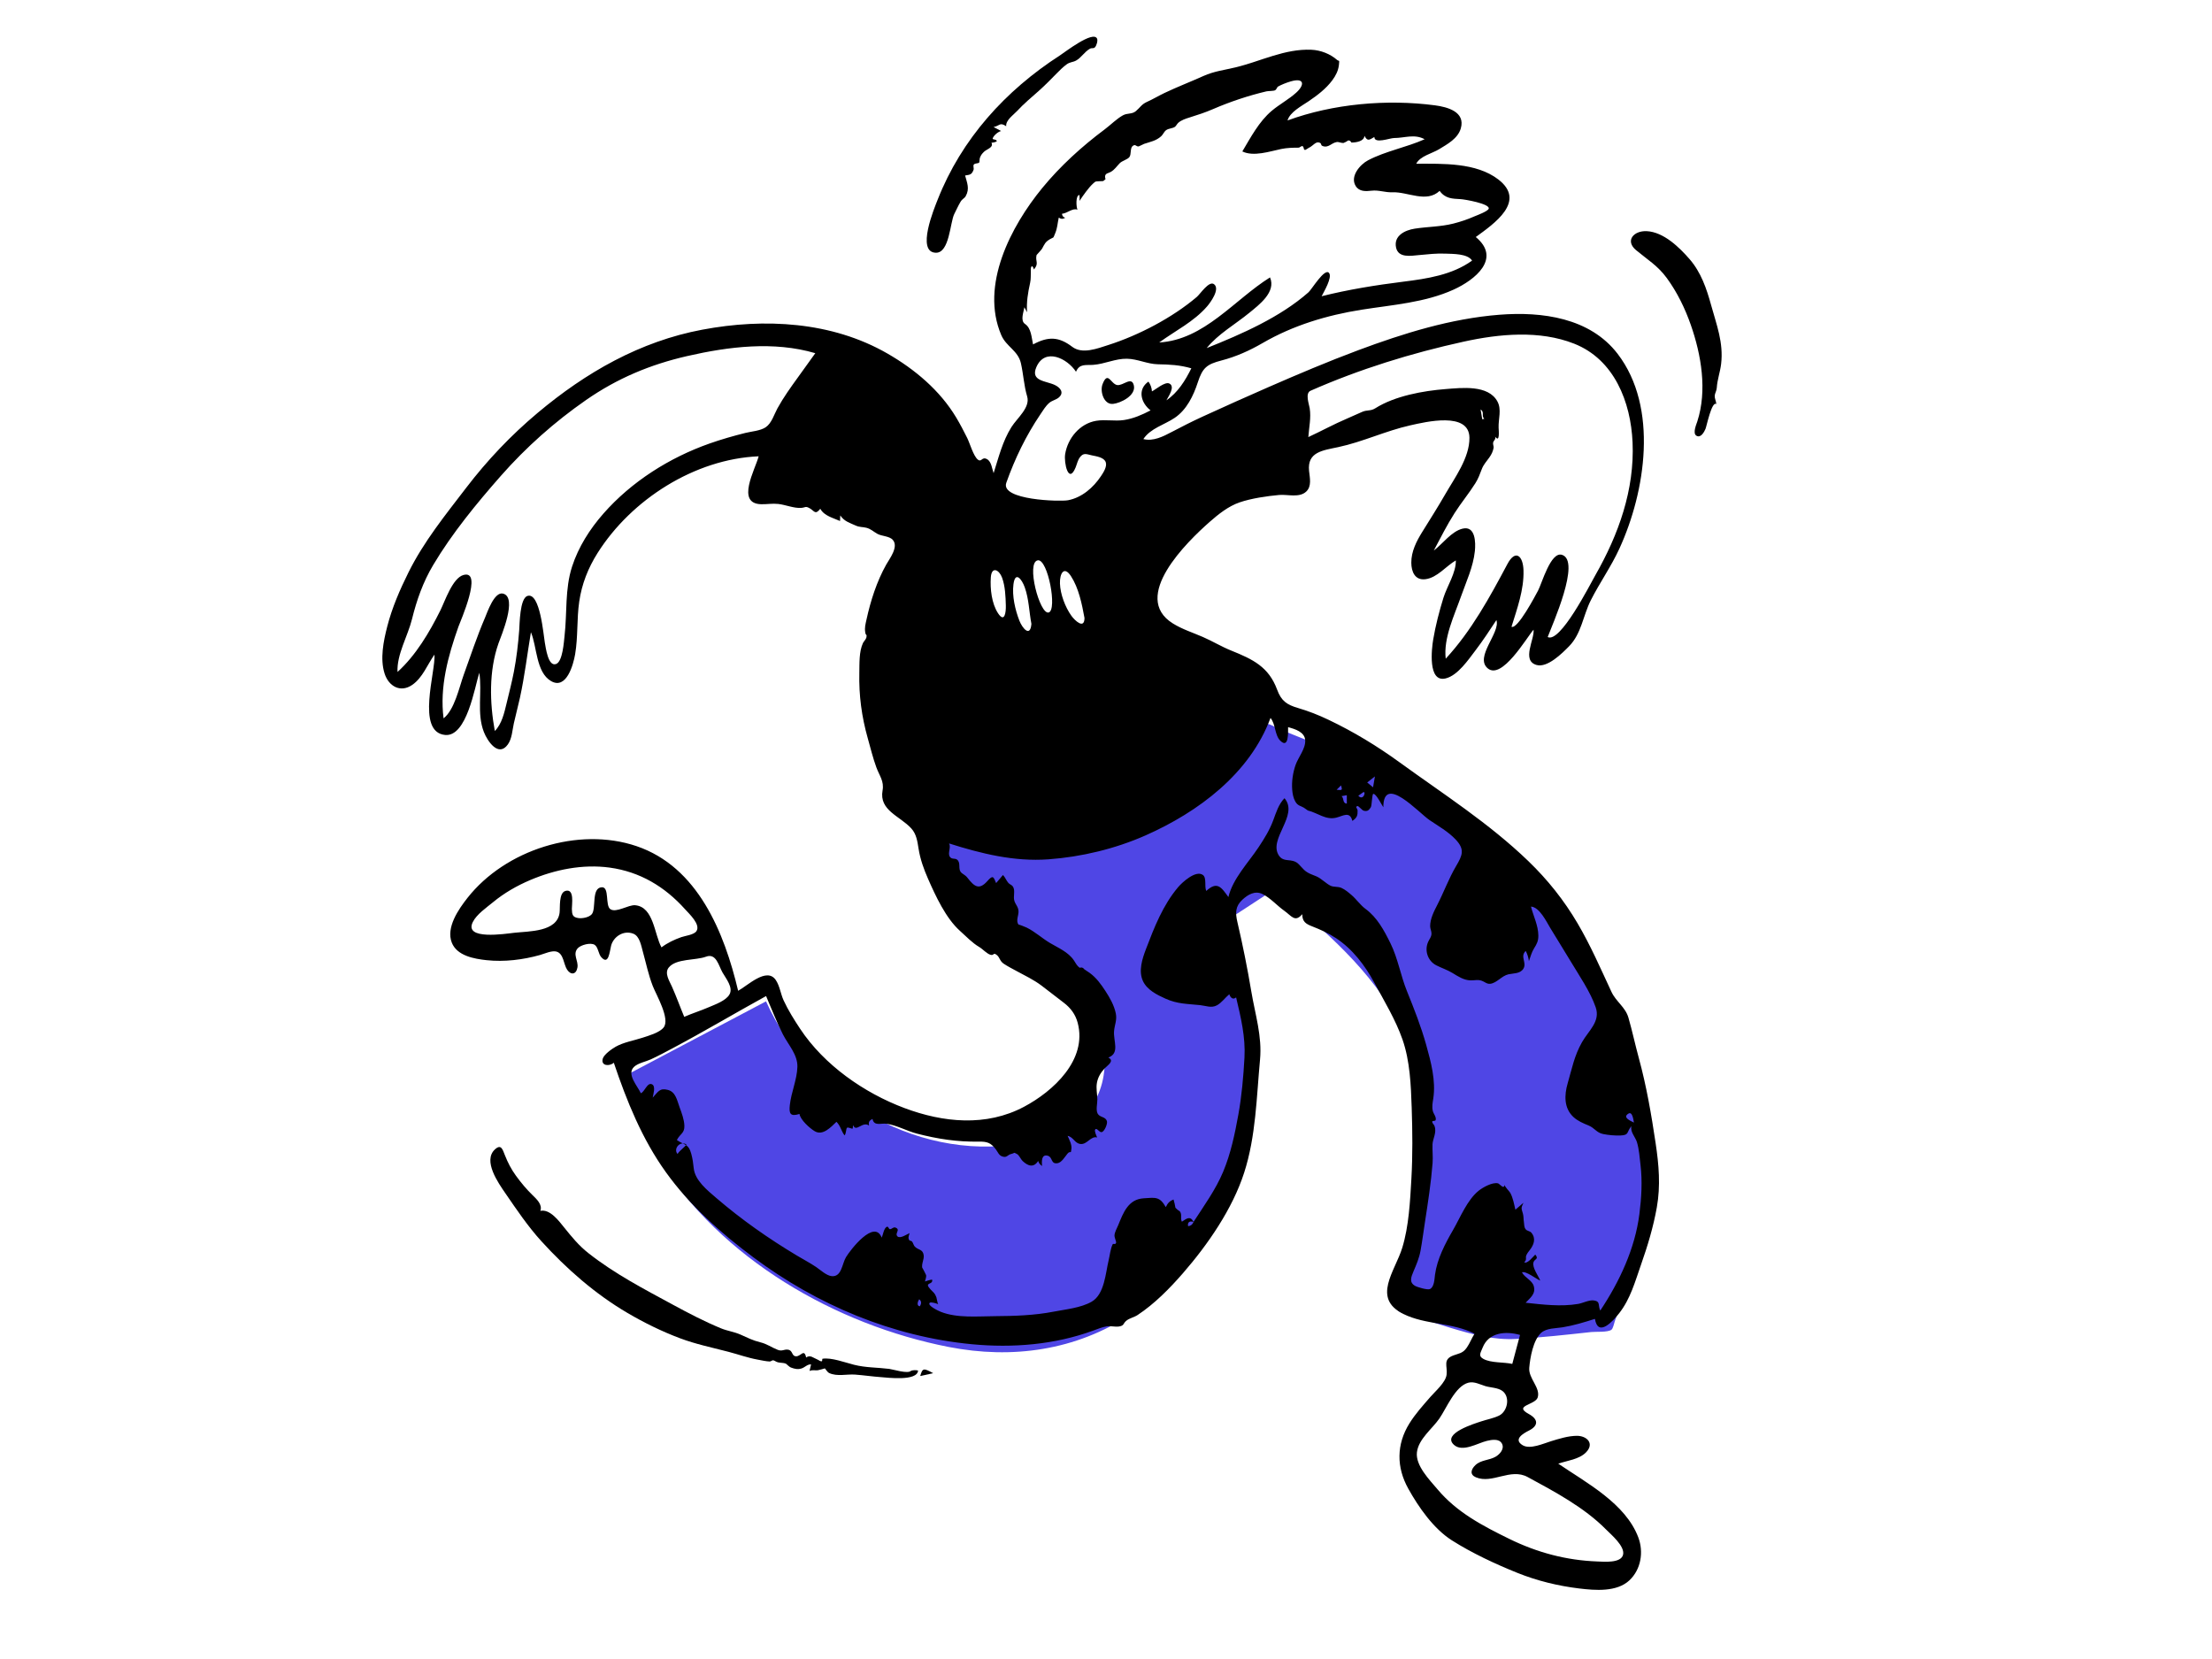
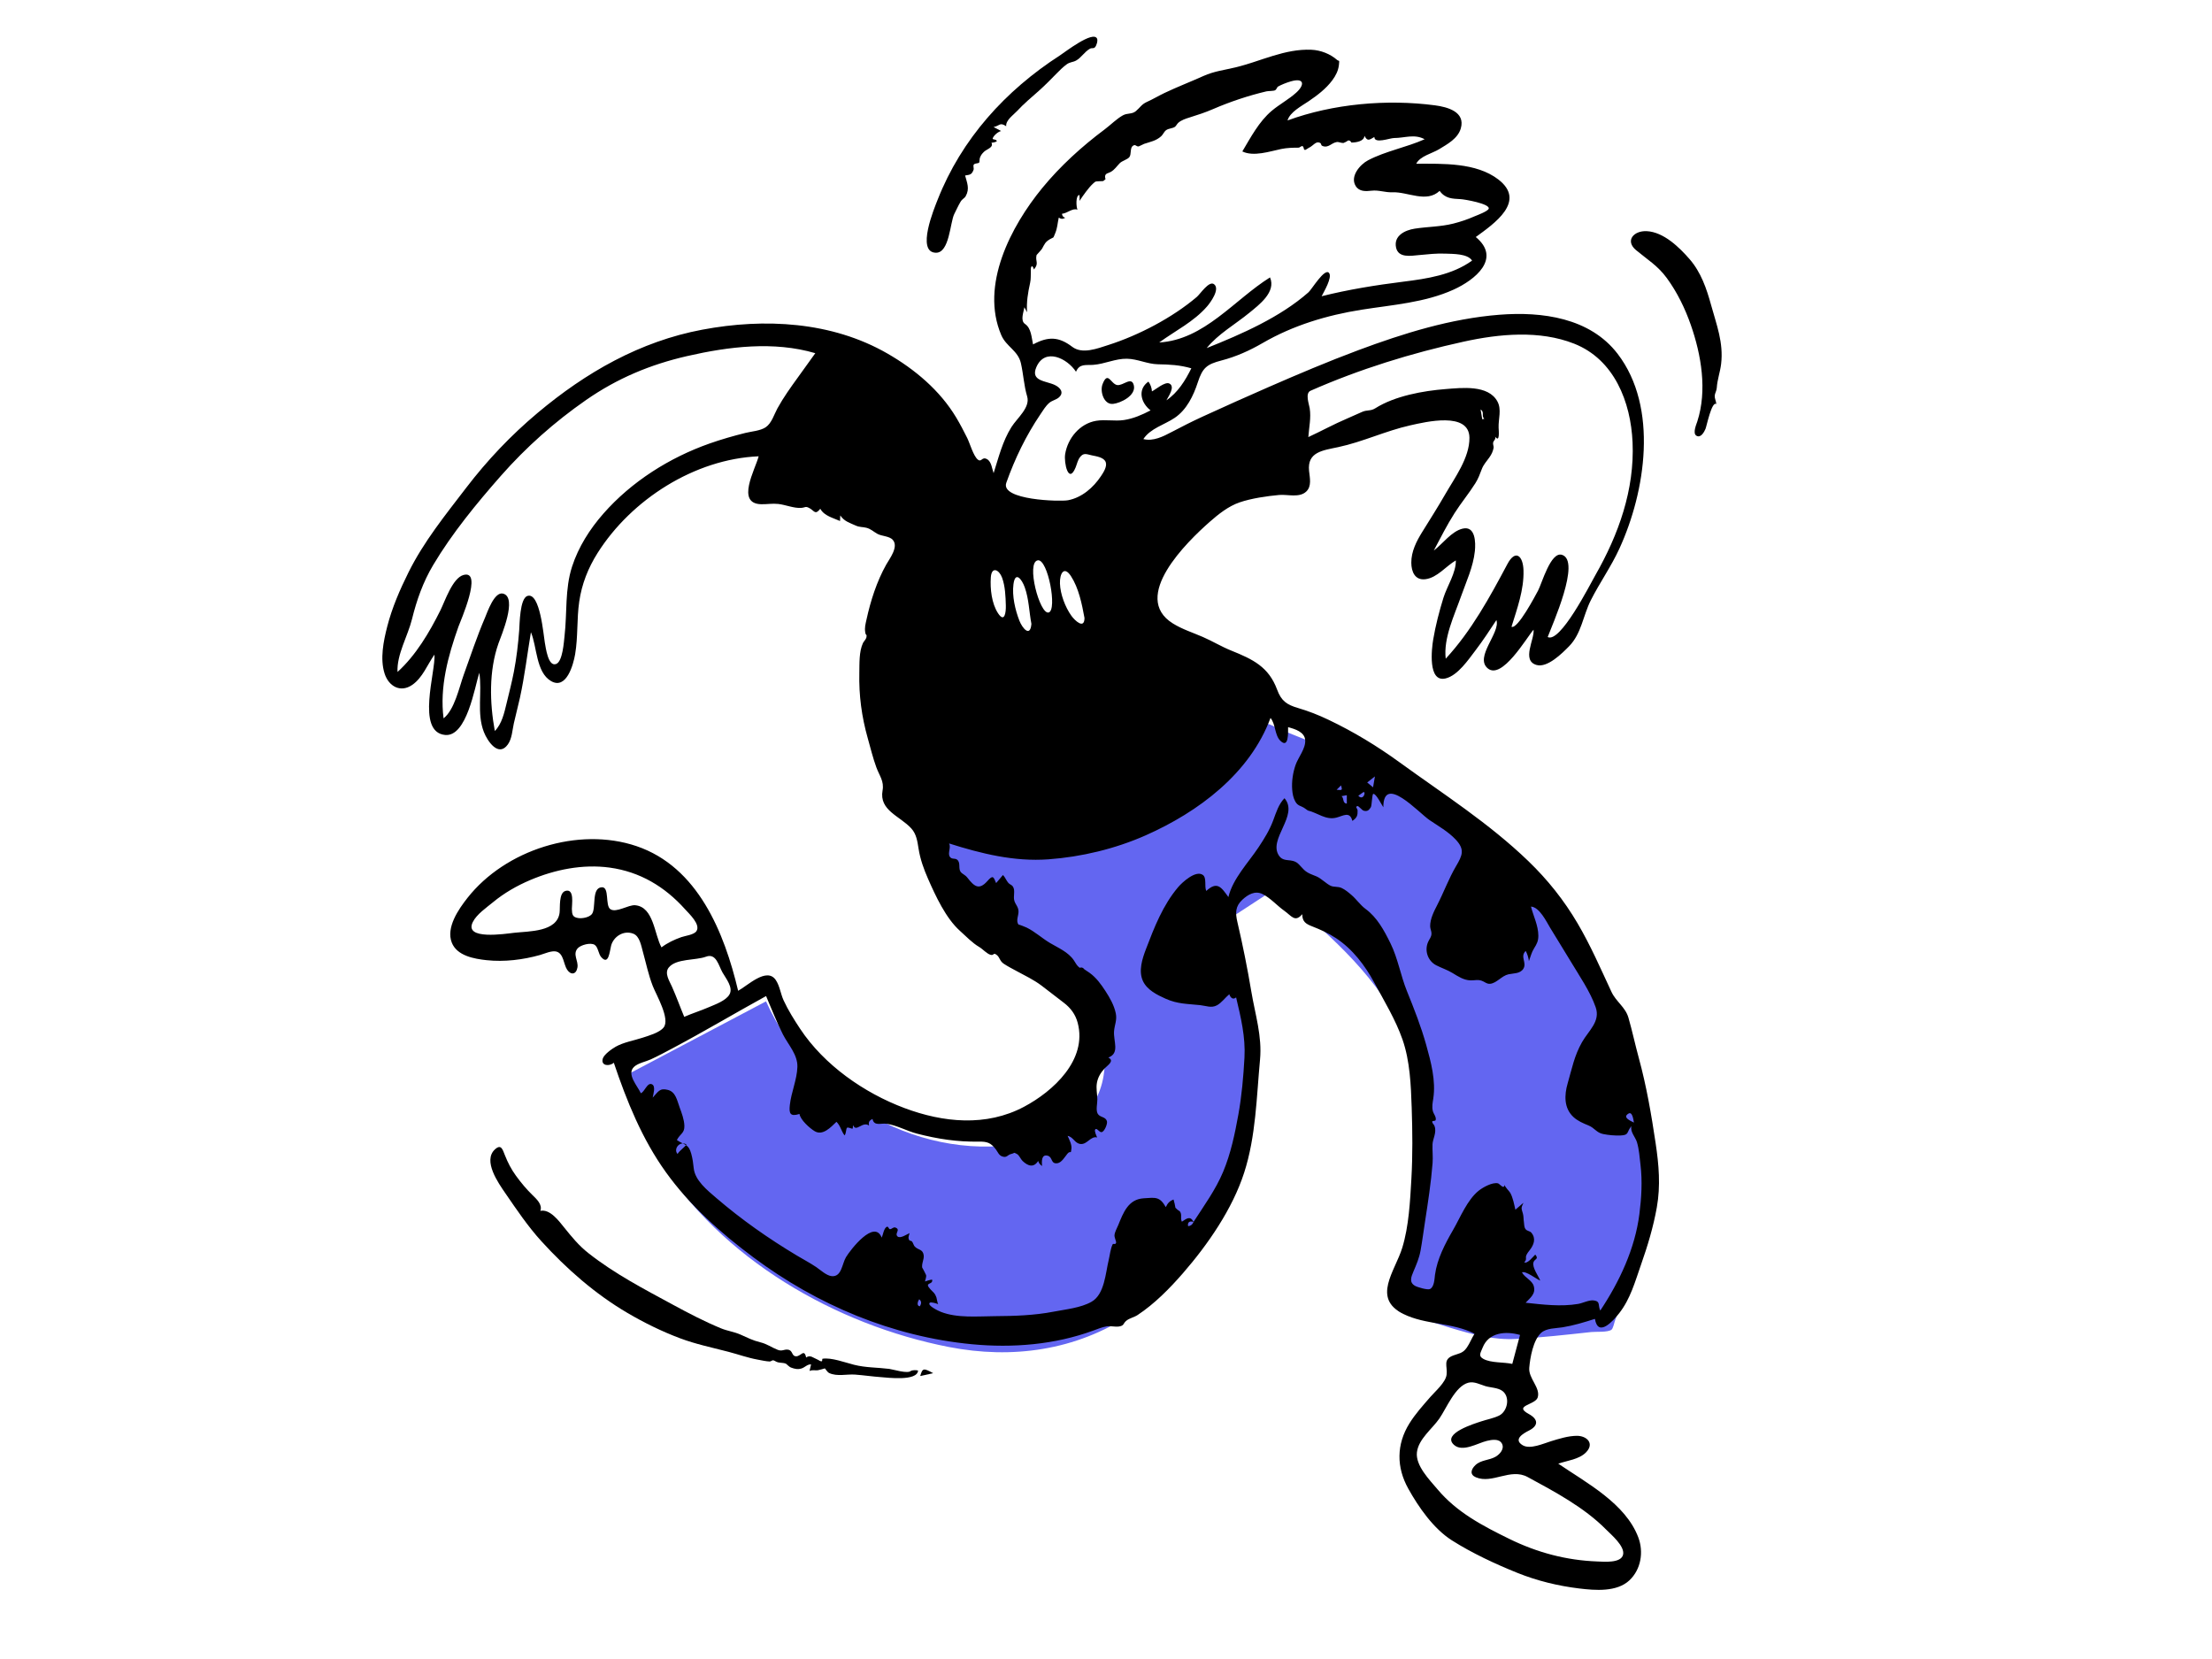
<svg xmlns="http://www.w3.org/2000/svg" viewBox="0 0 1024 768" version="1.1">
-   <g id="react-group-295" stroke="none" stroke-width="1" fill="#FFFFFF00" fill-rule="evenodd">
+   <g id="react-group-295" stroke="none" stroke-width="1" fill="transparent" fill-rule="evenodd">
    <g id="react-group-296">
      <rect id="react-rect-298" x="0" y="0" width="1024" height="768" />
-       <path d="M289,498.202 C310.874,486.652 332.747,475.102 354.62,463.552 C375.361,509.793 427.433,539.463 477.483,528.522 C489.682,525.855 501.775,519.827 507.632,508.191 C512.038,499.44 512.203,489.164 510.209,479.734 C508.528,471.789 505.4,463.404 500.281,457.009 C493.849,448.974 483.962,442.803 475.96,436.499 C463.562,426.728 451.052,417.1 438.508,407.519 C436.863,406.264 432.284,404.007 431.363,402.076 C430.591,400.459 431.363,396.533 431.363,394.762 L431.363,386.428 C449.563,393.068 469.861,396.722 489.205,395.726 C521.407,394.067 547.263,370.751 570.229,350.044 C574.324,346.352 578.35,342.581 582.28,338.712 C583.032,337.971 584.938,335.23 585.988,335.023 C587.394,334.745 591.087,337.073 592.379,337.593 C596.85,339.389 601.32,341.186 605.791,342.984 C616.675,347.359 627.615,350.933 637.443,357.359 C679.146,384.632 723.511,417.978 742.468,465.755 C753.243,492.911 759.669,521.909 763.592,550.827 C764.126,554.77 765.497,559.681 764.813,563.621 C763.561,570.843 759.46,578.496 756.985,585.371 C753.841,594.107 750.697,602.842 747.553,611.578 C747.206,612.542 746.777,614.977 745.971,615.583 C744.292,616.844 738.687,616.414 736.67,616.635 C725.093,617.908 713.485,619.198 701.852,619.837 C691.395,620.412 681.643,617.736 671.671,614.757 C666.121,613.099 660.612,611.305 655.13,609.432 C653.898,609.01 647.87,607.876 647.166,606.636 C646.858,606.092 647.895,603.538 648.038,602.94 C648.947,599.135 649.785,595.313 650.578,591.482 C656.172,564.434 660.292,536.087 657.93,508.43 C655.47,479.617 639.476,456.854 619.326,437.145 C611.913,429.894 604.026,423.114 595.771,416.848 C594.324,415.749 591.683,412.887 589.853,412.52 C588.384,412.225 587.28,413.452 585.815,414.41 C581.57,417.183 577.326,419.956 573.082,422.728 C571.941,423.472 567.492,425.437 567.08,426.749 C566.733,427.855 568.546,431.511 568.849,432.575 C570.137,437.077 571.286,441.62 572.324,446.186 C579.13,476.1 582.309,508.844 573.947,538.762 C566.053,567.016 547.815,592.442 523.35,608.53 C498.041,625.173 468.607,629.292 439.229,623.562 C386.983,613.367 333.418,582.713 304.963,536.516 C297.678,524.688 292.174,511.755 289,498.202" id="react-path-299" fill="#4F46E5" />
+       <path d="M289,498.202 C310.874,486.652 332.747,475.102 354.62,463.552 C375.361,509.793 427.433,539.463 477.483,528.522 C489.682,525.855 501.775,519.827 507.632,508.191 C512.038,499.44 512.203,489.164 510.209,479.734 C508.528,471.789 505.4,463.404 500.281,457.009 C493.849,448.974 483.962,442.803 475.96,436.499 C463.562,426.728 451.052,417.1 438.508,407.519 C436.863,406.264 432.284,404.007 431.363,402.076 C430.591,400.459 431.363,396.533 431.363,394.762 L431.363,386.428 C449.563,393.068 469.861,396.722 489.205,395.726 C521.407,394.067 547.263,370.751 570.229,350.044 C574.324,346.352 578.35,342.581 582.28,338.712 C583.032,337.971 584.938,335.23 585.988,335.023 C587.394,334.745 591.087,337.073 592.379,337.593 C596.85,339.389 601.32,341.186 605.791,342.984 C616.675,347.359 627.615,350.933 637.443,357.359 C679.146,384.632 723.511,417.978 742.468,465.755 C753.243,492.911 759.669,521.909 763.592,550.827 C764.126,554.77 765.497,559.681 764.813,563.621 C763.561,570.843 759.46,578.496 756.985,585.371 C753.841,594.107 750.697,602.842 747.553,611.578 C747.206,612.542 746.777,614.977 745.971,615.583 C744.292,616.844 738.687,616.414 736.67,616.635 C725.093,617.908 713.485,619.198 701.852,619.837 C691.395,620.412 681.643,617.736 671.671,614.757 C666.121,613.099 660.612,611.305 655.13,609.432 C653.898,609.01 647.87,607.876 647.166,606.636 C646.858,606.092 647.895,603.538 648.038,602.94 C648.947,599.135 649.785,595.313 650.578,591.482 C656.172,564.434 660.292,536.087 657.93,508.43 C655.47,479.617 639.476,456.854 619.326,437.145 C611.913,429.894 604.026,423.114 595.771,416.848 C594.324,415.749 591.683,412.887 589.853,412.52 C588.384,412.225 587.28,413.452 585.815,414.41 C581.57,417.183 577.326,419.956 573.082,422.728 C571.941,423.472 567.492,425.437 567.08,426.749 C566.733,427.855 568.546,431.511 568.849,432.575 C570.137,437.077 571.286,441.62 572.324,446.186 C579.13,476.1 582.309,508.844 573.947,538.762 C566.053,567.016 547.815,592.442 523.35,608.53 C498.041,625.173 468.607,629.292 439.229,623.562 C386.983,613.367 333.418,582.713 304.963,536.516 C297.678,524.688 292.174,511.755 289,498.202" id="react-path-299" fill="#6366F1" />
      <g id="react-group-297" transform="translate(177, 17)" fill="#000000">
        <path d="M581.934,544.95 C579.905,561.035 572.715,576.32 563.814,589.698 C562.642,587.372 564.061,585.45 560.811,585.009 C558.63,584.711 555.745,586.253 553.593,586.619 C545.613,587.977 537.233,586.933 529.26,586.078 C531.326,583.837 534.057,582.022 533.028,578.376 C532.25,575.622 528.875,574.552 527.557,572.006 C529.355,571.227 534.293,575.16 536.024,575.824 C535.166,573.664 532.248,569.797 532.875,567.425 C533.334,565.681 535.596,566.016 533.713,563.78 C532.854,564.548 530.102,568.255 528.603,567.334 C530.054,566.024 528.993,565.31 529.632,563.993 C530.126,562.975 530.564,562.482 531.249,561.594 C533.019,559.298 534.179,556.364 531.927,553.67 C531.175,552.768 529.885,552.959 529.18,551.941 C528.499,550.959 528.642,549.807 528.456,548.704 C528.249,547.466 528.35,546.073 528.008,544.86 C527.3,542.356 527.029,542.394 528.237,539.813 C526.996,540.878 525.755,541.942 524.514,543.007 C523.899,540.394 523.441,537.624 522.167,535.233 C521.737,534.424 519.433,532.289 519.535,531.446 C519.237,533.902 517.269,531.008 516.467,530.805 C513.937,530.167 509.47,532.663 507.542,534.204 C502.216,538.459 499.038,546.569 495.675,552.374 C491.981,558.753 488.27,565.833 487.298,573.165 C487.055,574.99 486.997,578.828 484.934,579.748 C483.824,580.244 479.197,578.914 478.052,578.251 C475.254,576.63 476.233,574.201 477.318,571.631 C478.723,568.306 479.988,565.453 480.636,561.845 C481.41,557.53 481.967,553.165 482.638,548.83 C484.045,539.742 485.459,530.611 486.182,521.437 C486.414,518.503 486.045,515.582 486.156,512.714 C486.253,510.213 488.172,507.322 487.108,504.339 C486.743,503.317 485.984,503.077 486.035,502.211 C486.067,501.674 487.437,502.178 487.62,501.471 C487.976,500.094 486.662,498.685 486.326,497.408 C485.793,495.392 486.202,493.529 486.509,491.509 C487.756,483.297 485.446,474.655 483.242,466.756 C480.862,458.222 477.628,450.011 474.309,441.81 C471.388,434.591 470.158,426.755 466.719,419.745 C463.747,413.69 460.5,407.679 455.143,403.759 C452.689,401.963 450.916,399.247 448.58,397.264 C447.188,396.081 445.695,394.812 444.021,394.052 C442.404,393.319 440.469,393.746 438.995,393.053 C436.947,392.091 434.673,389.673 432.484,388.728 C430.594,387.912 428.425,387.355 426.656,385.645 C424.257,383.325 423.811,381.781 420.443,381.335 C418.494,381.079 416.562,381.192 415.18,379.255 C409.711,371.587 424.463,360.515 417.633,352.516 C414.914,355.259 413.753,359.159 412.44,362.687 C410.721,367.307 408.3,371.2 405.578,375.294 C400.814,382.461 393.708,389.728 391.661,398.278 C388.325,393.611 386.446,390.83 381.411,395.445 C380.464,393.355 381.712,389.374 379.829,388.031 C376.518,385.669 370.202,391.55 368.396,393.684 C361.326,402.04 357.376,412.213 353.495,422.377 C351.781,426.867 349.939,432.551 352.123,437.196 C354.056,441.305 358.654,443.559 362.572,445.322 C368.118,447.817 372.709,447.687 378.602,448.31 C381.307,448.595 383.745,449.777 386.323,448.401 C388.555,447.21 390.148,444.834 392.088,443.256 C392.544,444.739 393.726,446.043 395.232,444.73 C397.436,453.991 399.631,463.053 399.099,472.649 C398.61,481.455 397.843,490.297 396.272,498.979 C394.652,507.933 392.757,517.034 389.23,525.455 C385.741,533.788 380.39,541.127 375.517,548.671 C374.034,545.644 372.267,547.139 370.122,548.559 C369.27,546.748 370.364,545.366 369.181,543.76 C368.418,543.312 367.737,542.758 367.137,542.098 C366.93,540.809 366.638,539.539 366.265,538.289 C364.362,539.066 363.554,539.985 362.685,541.809 C359.819,536.761 357.79,537.402 352.454,537.727 C345.308,538.161 343.024,544.346 340.659,550.155 C340.097,551.539 339.055,553.282 338.933,554.815 C338.845,555.897 339.805,557.711 339.675,558.27 C339.406,559.42 338.366,558.461 338.085,559.029 C337.053,561.113 336.79,564.068 336.241,566.327 C334.776,572.372 334.33,582.144 328.378,585.583 C323.395,588.462 316.245,589.143 310.658,590.227 C301.868,591.932 292.562,592.241 283.63,592.288 C275.647,592.332 266.103,593.293 258.525,590.284 C257.415,589.844 252.161,587.372 253.385,586.113 C253.917,585.567 256.795,586.47 257.384,586.785 C256.985,586.573 256.687,584.122 256.486,583.567 C255.736,581.502 255.16,581.431 253.735,579.867 C250.576,576.399 254.842,577.999 254.554,575.513 C254.498,575.034 251.119,576.273 251.212,576.241 C251.322,575.485 252.018,573.917 251.66,573.159 C251.922,573.715 249.71,569.051 249.973,570.113 C249.461,568.052 250.898,566.021 250.601,564.028 C250.18,561.204 248.115,561.768 246.498,560.097 C245.943,559.523 245.723,558.359 245.178,557.702 C244.941,557.416 244.075,557.366 243.987,557.212 C243.396,556.185 243.433,556.014 244.054,553.853 C242.856,554.378 239.7,556.551 238.48,555.366 C237.01,553.939 240.094,552.267 237.543,551.285 C236.515,550.889 235.926,551.996 235.009,552.031 C234.393,552.055 234.273,550.536 233.504,550.936 C232.132,551.65 231.776,554.644 231.171,555.942 C227.744,547.197 216.696,561.572 214.656,564.946 C212.767,568.069 212.659,574.242 207.995,573.763 C205.546,573.511 202.733,570.832 200.78,569.521 C197.915,567.597 194.853,565.997 191.892,564.223 C178.749,556.348 166.357,547.666 154.719,537.686 C150.438,534.015 144.707,529.459 144.137,523.77 C143.909,521.492 143.633,519.412 143.001,517.106 C141.73,512.467 140.05,513.284 136.341,510.757 C137.827,507.823 139.948,507.671 139.819,504.12 C139.713,501.236 138.609,498.357 137.64,495.696 C136.403,492.302 135.805,488.486 132.18,487.544 C128.318,486.54 127.702,488.418 125.146,491.13 C125.41,489.669 126.59,485.965 124.952,485.022 C122.671,483.711 121.441,488.553 119.65,489.076 C118.109,485.634 112.892,480.275 116.543,476.855 C118.385,475.129 121.964,474.467 124.247,473.422 C127.642,471.869 130.937,470.091 134.233,468.342 C148.884,460.571 163.112,452.088 177.644,444.104 C180.207,450.039 182.494,456.112 185.447,461.872 C187.909,466.677 192.313,471.225 192.135,476.913 C191.952,482.832 189.273,488.656 188.632,494.578 C188.208,498.498 188.795,500.044 193.109,498.681 C193.482,501.383 197.835,505.298 200.157,506.672 C203.894,508.883 207.615,504.832 210.221,502.321 C212.063,504.072 212.452,506.659 213.973,508.612 C214.738,507.791 214.623,505.461 215.109,505.081 C215.575,504.716 217.205,505.517 217.541,505.508 C218.05,505.493 217.619,504.047 218.03,504.029 C219.346,507.272 222.384,501.848 225.305,504.071 C224.954,502.369 225.434,501.783 226.894,500.971 C227.65,504.495 230.746,502.836 233.419,503.226 C238.168,503.916 242.805,506.578 247.473,507.785 C257.09,510.273 266.17,511.65 276.074,511.489 C280.036,511.425 281.703,512.028 284.039,515.123 C284.928,516.3 285.359,517.776 286.901,518.332 C289.161,519.147 289.289,517.628 291.122,517.198 C292.987,516.76 292.007,516.291 293.763,517.214 C294.842,517.782 295.48,519.584 296.363,520.427 C298.86,522.813 301.513,523.717 303.6,520.447 C303.996,521.643 304.446,522.01 305.384,522.8 C305.25,520.915 304.969,517.139 308.082,518.032 C310.408,518.697 309.326,522.044 312.628,521.463 C314.479,521.138 316.018,518.462 317.126,517.115 C318.644,515.268 318.709,517.803 319.008,514.648 C319.184,512.777 317.963,510.453 317.222,508.821 C319.995,509.392 320.49,512.328 323.247,512.587 C326.334,512.877 327.912,508.774 330.904,509.562 C330.615,508.872 329.497,506.571 329.988,505.89 C330.744,504.843 331.828,507.328 333.008,507.093 C334.293,506.836 335.719,503.342 335.449,502.165 C334.912,499.819 332.187,500.412 331.15,498.551 C330.203,496.851 331.04,493.736 330.995,491.894 C330.934,489.384 330.352,486.839 330.787,484.332 C331.245,481.696 332.573,479.516 334.387,477.57 C335.648,476.218 339.156,474.124 336.082,472.569 C341.531,470.556 338.313,464.927 338.738,460.247 C339.002,457.338 340.173,455.22 339.525,452.092 C338.752,448.35 336.756,444.867 334.691,441.704 C332.636,438.552 330.518,435.626 327.461,433.397 C326.632,432.837 325.801,432.277 324.971,431.718 C324.399,430.915 323.68,430.682 322.811,431.019 C321.406,429.95 321.149,429.08 320.11,427.548 C317.499,423.698 312.87,421.797 309.03,419.51 C305.341,417.313 302.133,414.292 298.266,412.405 C298.286,412.414 294.206,410.654 294.549,411.112 C293.143,409.232 294.575,406.905 294.503,404.878 C294.428,402.797 293.18,401.88 292.598,400.085 C291.904,397.95 293.151,395.299 291.895,393.389 C291.404,392.645 290.445,392.437 289.849,391.781 C288.834,390.665 288.383,389.162 287.307,388.063 C286.251,389.309 285.196,390.555 284.141,391.801 C282.895,388.771 282.648,387.983 280.094,390.862 C276.196,395.256 273.986,393.36 270.809,389.277 C269.759,387.928 268.537,387.662 267.751,386.67 C266.5,385.093 267.845,382.331 266.059,380.955 C265.018,380.152 263.563,380.964 262.686,379.583 C261.608,377.886 263.367,375.364 262.375,373.462 C277.304,378.189 292.538,381.957 308.315,380.808 C323.641,379.693 339.292,375.934 353.357,369.708 C377.761,358.904 401.562,341.134 411.154,315.362 C413.557,318.183 413.056,323.329 415.708,325.918 C419.649,329.766 419.294,322.074 419.294,319.625 C422.453,320.471 426.961,321.811 427.217,325.661 C427.477,329.551 423.979,333.604 422.749,337.142 C421.513,340.698 420.897,344.812 421.198,348.568 C421.347,350.445 421.695,352.39 422.633,354.049 C423.78,356.077 425.054,355.976 426.592,356.902 C426.339,356.751 428.517,358.223 428.453,358.207 C433.037,359.308 436.717,362.753 441.643,361.506 C444.815,360.703 447.881,358.381 449.052,363.024 C451.257,361.541 451.53,360.394 451.469,358.207 C451.442,357.26 450.098,356.451 451.445,356.151 C451.893,356.052 453.564,358.082 454.218,358.27 C456.026,358.787 456.722,358.06 457.594,356.701 C458.096,355.916 458.13,350.619 458.732,350.508 C460.009,350.271 462.677,355.724 463.388,356.701 C463.388,341.064 479.695,359.187 484.77,362.641 C488.899,365.451 493.384,367.941 496.846,371.609 C501.256,376.281 499.98,378.996 497.003,384.046 C493.708,389.636 491.326,396.149 488.327,401.978 C486.822,404.903 485.019,408.414 485.061,411.814 C485.076,412.96 485.736,414.144 485.675,415.257 C485.585,416.867 484.805,417.55 484.158,418.96 C482.294,423.018 483.965,427.865 487.903,429.875 C490.427,431.163 493.022,431.977 495.461,433.466 C498.038,435.038 500.585,436.735 503.723,436.843 C505.751,436.912 506.871,436.369 508.829,436.977 C510.157,437.389 511.266,438.585 512.805,438.434 C515.881,438.131 518.138,434.735 521.298,434.036 C523.637,433.519 526.673,433.819 528.165,431.524 C530.014,428.676 526.493,425.839 529.302,423.217 C530.076,424.663 530.59,426.312 530.774,427.941 C531.605,425.753 531.938,423.995 533.162,422.034 C534.44,419.985 535.166,418.651 535.144,416.065 C535.104,411.426 532.86,407.101 531.737,402.687 C535.666,402.904 538.903,409.675 540.617,412.514 C543.777,417.753 547.047,422.923 550.191,428.172 C554.138,434.76 559.152,442.004 561.688,449.28 C563.977,455.846 558.437,460.069 555.386,465.407 C551.776,471.723 550.683,477.77 548.712,484.543 C547.135,489.961 546.956,495.979 551.379,500.089 C553.353,501.924 555.863,502.99 558.321,503.987 C561.253,505.178 562.026,507.357 565.173,507.984 C567.682,508.484 570.463,508.731 573.031,508.651 C577.428,508.514 575.83,507.063 578.267,504.288 C577.505,506.895 580.081,509.368 580.795,511.757 C581.797,515.103 582.027,518.797 582.438,522.255 C583.343,529.837 582.887,537.398 581.934,544.95 M523.082,614.391 C519.131,613.496 513.246,614.034 509.694,612.07 C507.232,610.708 508.348,609.395 509.368,606.823 C512.135,599.849 519.842,599.074 526.666,600.973 C525.471,605.446 524.277,609.919 523.082,614.391 M530.192,666.761 C542.719,673.548 556.385,680.823 566.464,691.019 C568.832,693.415 575.235,698.739 574.381,702.659 C573.49,706.753 565.442,705.959 562.467,705.851 C548.068,705.324 534.582,701.713 521.681,695.385 C509.346,689.333 497.455,683.141 488.48,672.458 C484.843,668.131 478.185,661.454 478.939,655.277 C479.69,649.144 485.986,644.497 489.325,639.686 C492.598,634.968 496.66,624.649 502.772,623.087 C505.437,622.406 508.114,623.909 510.599,624.665 C512.971,625.386 516.562,625.381 518.591,626.97 C522.266,629.848 520.795,636.485 516.935,638.34 C514.366,639.575 511.377,640.108 508.681,641.003 C505.652,642.009 490.358,646.619 496.054,651.838 C500.019,655.471 507.077,651.035 511.325,650.023 C513.507,649.505 517.012,648.833 518.309,651.322 C519.57,653.746 517.282,656.266 515.291,657.393 C512.334,659.067 508.551,658.807 505.985,661.269 C503.891,663.278 503.349,665.666 506.223,666.878 C513.861,670.102 522.221,662.442 530.192,666.761 M373.027,550.651 C372.586,548.938 373.713,547.967 375.493,548.716 C375.101,549.833 374.28,550.478 373.027,550.651 M248.813,587.724 C247.201,587.506 247.852,585.473 248.514,584.463 C249.583,585.296 249.682,586.383 248.813,587.724 M136.654,517.193 C134.605,514.909 137.699,510.954 140.776,512.804 C139.773,514.311 137.756,515.44 136.654,517.193 M129.225,421.569 C125.91,415.666 125.676,402.844 117.061,402.063 C113.894,401.776 108.258,405.746 105.539,403.87 C103.074,402.17 105.223,393.606 101.634,393.735 C96.576,393.916 99.173,403.828 96.891,406.285 C95.584,407.689 92.636,408.253 90.813,408.009 C88.042,407.64 87.803,406.386 87.733,403.787 C87.68,401.863 89.074,394.16 84.749,395.439 C81.599,396.37 82.359,403.135 82.048,405.536 C80.89,414.47 67.895,414.052 61.085,414.81 C56.953,415.268 37.587,418.356 41.89,409.815 C43.71,406.203 48.172,403.199 51.209,400.684 C56.378,396.403 62.283,393.029 68.445,390.407 C79.905,385.532 92.817,382.938 105.243,384.639 C119.234,386.552 130.754,393.456 140.094,403.87 C142.024,406.023 147.474,410.999 145.387,414.065 C144.227,415.771 140.211,416.194 138.414,416.828 C135.159,417.979 131.986,419.466 129.225,421.569 M149.819,425.881 C154.573,424.082 155.652,430.012 157.483,433.217 C159.05,435.962 162.525,440.129 160.701,443.352 C159.044,446.285 153.974,448.032 151.121,449.269 C147.386,450.889 143.481,452.093 139.754,453.726 C137.801,449.074 136.108,444.304 134.048,439.701 C132.885,437.105 130.502,433.533 132.547,430.938 C135.933,426.644 145.098,427.668 149.819,425.881 M281.678,250.318 C282.045,244.988 285.536,246.734 286.883,250.401 C288.347,254.384 288.513,259.118 288.63,263.318 C288.717,266.521 288.06,271.529 285.002,266.861 C282.064,262.377 281.319,255.515 281.678,250.318 M300.468,271.806 C299.941,278.259 296.262,273.796 294.915,270.355 C292.95,265.334 291.448,258.844 292.166,253.435 C292.995,247.193 296.041,251.112 297.4,254.93 C299.321,260.331 299.404,266.216 300.468,271.806 M308.456,266.542 C304.313,267.665 297.853,243.226 303.449,242.391 C308.1,241.699 312.54,265.436 308.456,266.542 M325.044,269.09 C325.006,274.513 320.535,270.237 318.971,268.048 C316.105,264.039 313.847,258.054 313.684,253.13 C313.532,248.508 315.556,244.753 318.792,249.731 C322.387,255.261 323.88,262.709 325.044,269.09 M288.849,206.482 C292.884,195.155 297.92,184.742 304.648,174.773 C305.855,172.984 307.066,170.946 308.71,169.522 C310.04,168.369 311.959,168.08 313.211,166.956 C315.732,164.696 313.805,162.429 311.352,161.245 C307.23,159.254 299.896,159.543 302.773,152.928 C306.75,143.789 317.057,148.883 321.114,155.095 C322.756,151.216 325.641,152.162 329.159,151.897 C334.418,151.499 339.364,148.978 344.675,149.067 C349.6,149.15 354.134,151.546 359.07,151.633 C364.566,151.732 369.157,151.96 374.503,153.5 C371.718,159.145 368.26,164.726 362.959,168.323 C363.913,166.56 367.218,161.824 364.254,160.516 C362.249,159.632 357.967,163.336 356.263,164.191 C356.195,162.577 355.604,160.949 354.639,159.657 C349.432,163.3 351.186,169.554 355.629,172.98 C351.744,175.007 347.682,176.786 343.321,177.444 C339.018,178.095 334.692,177.081 330.412,177.809 C322.901,179.086 317.29,185.82 316.094,193.21 C315.445,197.22 317.633,207.309 320.891,199.487 C321.542,197.925 321.876,196.083 322.908,194.71 C324.609,192.446 325.915,193.244 328.408,193.786 C330.476,194.236 334.099,194.688 334.883,196.978 C335.586,199.033 333.751,201.795 332.712,203.359 C329.15,208.727 323.826,213.367 317.392,214.583 C313.749,215.271 285.978,214.548 288.849,206.482 M297.516,132.974 C295.181,131.408 296.934,127.326 297.211,125.239 C297.625,126.003 298.039,126.766 298.453,127.531 C298.163,122.639 298.831,118.687 299.873,113.939 C300.269,112.136 300.126,110.603 300.207,108.797 C300.254,107.763 300.061,107.03 300.488,106.409 C301.035,105.611 301.69,107.932 301.66,107.728 C304.151,104.723 302.129,104.086 302.857,101.062 C302.866,101.024 305.149,98.582 305.401,98.122 C306.604,95.925 306.846,95.078 308.925,93.803 C311.033,92.51 310.323,93.789 311.468,91.024 C312.57,88.361 312.499,86.522 313.137,83.734 C314.122,84.453 315.116,84.474 316.121,83.798 C315.19,83.54 314.692,82.929 314.629,81.964 C317.198,81.701 319.473,79.208 321.81,80.068 C321.22,79.058 320.815,73.273 322.735,73.284 C322.798,74.191 322.798,75.096 322.736,76.002 C324.357,73.555 326.9,69.935 328.899,68.086 C330.408,66.69 329.982,67.097 331.827,66.901 C333.414,66.732 333.436,67.329 334.798,65.903 C334.262,64.433 334.664,63.5 336.004,63.107 C336.417,62.927 336.831,62.747 337.243,62.566 C339.144,61.411 339.847,60.104 341.343,58.573 C342.506,57.382 344.968,56.873 345.843,55.684 C346.785,54.405 346.088,51.553 347.341,50.582 C348.713,49.517 348.803,50.905 350.14,50.778 C350.332,50.76 352.265,49.728 352.659,49.596 C355.516,48.63 358.159,48.242 360.574,46.041 C361.384,45.302 361.957,43.887 362.739,43.316 C364.035,42.37 365.584,42.556 366.906,41.723 C367.326,41.459 367.961,40.28 368.457,39.846 C369.918,38.565 371.921,37.93 373.731,37.366 C377.479,36.2 381.009,35.042 384.634,33.472 C392.419,30.099 401.004,27.242 409.264,25.294 C410.215,25.07 412.66,25.2 413.367,24.74 C413.89,24.399 414.344,23.239 414.473,23.165 C416.018,22.265 418.505,21.257 420.624,20.653 C426.842,18.879 427.06,22.266 423.096,25.855 C419.578,29.04 415.329,31.263 411.715,34.307 C405.825,39.272 401.999,46.595 398.112,53.107 C403.331,55.64 410.812,53.074 416.112,51.974 C418.806,51.416 421.665,51.357 424.319,51.358 L425.171,50.871 C425.851,50.411 426.292,50.599 426.496,51.434 C426.594,52.506 427.116,52.678 428.063,51.948 C428.565,51.602 429.088,51.295 429.634,51.025 C430.606,50.471 432.097,48.695 433.344,48.914 C435.181,49.237 434.078,50.137 435.264,50.592 C437.991,51.638 439.314,49.149 441.858,48.751 C442.732,48.614 443.973,49.291 444.933,49.187 C445.725,48.897 446.46,48.503 447.135,48.006 C447.815,47.99 448.29,48.317 448.564,48.982 C450.638,48.996 454.463,48.501 454.647,45.877 C456.107,48.64 456.947,47.7 459.23,46.415 C459.23,49.724 466.378,46.904 468.337,46.897 C473.377,46.881 477.732,44.889 482.512,47.457 C474.061,51.239 464.488,52.917 456.304,57.21 C452.605,59.152 447.84,64.643 450.586,69.102 C452.216,71.749 455.244,71.599 457.92,71.282 C461.32,70.88 464.146,72.156 467.625,72.014 C474.681,71.728 483.354,77.094 489.444,71.361 C492.106,74.987 495.248,74.973 499.241,75.195 C501.095,75.298 512.66,77.311 512.184,79.553 C511.918,80.814 506.388,82.795 505.555,83.166 C502.42,84.556 499.176,85.648 495.853,86.489 C489.86,88.008 483.962,87.915 477.917,88.853 C473.521,89.536 468.08,92.043 469.282,97.62 C470.34,102.531 476.158,101.424 479.929,101.081 C484.052,100.706 488.019,100.232 492.166,100.415 C495.495,100.562 502.378,100.354 504.474,103.632 C495.237,110.288 483.653,112.014 472.642,113.397 C459.91,114.994 447.277,117.013 434.819,120.137 C435.757,118.256 439.888,111.41 438.258,109.367 C436.262,106.863 430.27,116.96 428.731,118.317 C415.624,129.88 397.678,137.725 381.616,144.138 C386.905,137.592 394.874,133.124 401.335,127.817 C405.782,124.164 413.871,118.199 410.928,111.418 C394.397,121.735 380.491,140.32 359.636,141.537 C367.087,136.106 375.672,131.93 381.8,124.842 C383.234,123.186 387.961,116.855 385.029,114.579 C382.721,112.788 378.64,119.098 377.031,120.465 C365.712,130.076 350.162,138.214 336.063,142.719 C330.996,144.338 324.034,147.09 319.38,143.556 C313.137,138.814 308.273,138.661 301.231,142.445 C300.53,139.36 300.438,134.937 297.516,132.974 M446.481,351.118 L446.481,355.033 C444.363,354.824 445.312,352.588 444.04,351.561 C444.854,351.414 445.667,351.265 446.481,351.118 M443.817,346.584 C444.462,348.866 444.462,348.866 441.758,348.608 C442.699,347.683 443.201,347.189 443.817,346.584 M454.029,349.78 C455.574,348.931 454.257,354.021 451.804,351.387 C452.546,350.851 453.288,350.316 454.029,349.78 M459.494,342.427 C459.205,344.108 458.918,345.788 458.63,347.467 C457.728,346.721 456.826,345.974 455.924,345.227 C457.115,344.294 458.304,343.361 459.494,342.427 M576.86,498.519 C578.799,497.347 579.191,501.83 579.399,502.682 C578.124,501.978 573.81,500.362 576.86,498.519 M192.368,157.711 C189.008,162.35 185.656,167.026 182.893,172.053 C181.358,174.846 180.237,178.928 177.448,180.796 C174.965,182.458 170.875,182.712 168.089,183.408 C162.499,184.801 156.955,186.389 151.519,188.3 C132.965,194.827 115.349,205.931 102.308,220.789 C96.025,227.947 90.779,236.193 87.827,245.299 C84.443,255.737 85.584,266.68 84.343,277.424 C84.046,280.005 83.504,289.209 80.459,290.373 C76.71,291.806 75.649,282.735 75.197,280.361 C74.63,277.381 73.057,256.99 67.18,258.876 C63.597,260.025 63.575,271.917 63.356,274.753 C62.857,281.192 62.123,287.583 60.899,293.932 C59.943,298.879 58.675,303.786 57.49,308.683 C56.448,312.987 55.317,318.152 52.063,321.394 C49.672,308.282 49.283,293.55 53.765,280.84 C54.991,277.362 62.695,259.524 55.882,257.797 C51.813,256.764 48.587,266.483 47.485,269.05 C43.795,277.646 40.866,286.56 37.68,295.35 C35.588,301.121 33.468,311.529 28.342,315.54 C26.474,301.051 30.426,286.607 35.234,273.076 C36.094,270.66 46.774,246.575 37.525,249.185 C32.476,250.61 28.943,261.389 26.867,265.553 C21.781,275.753 15.532,286.358 7.024,294.07 C6.624,285.996 11.785,277.448 13.704,269.692 C15.91,260.778 18.821,252.487 23.536,244.562 C32.266,229.89 43.666,216.012 54.924,203.221 C66.548,190.016 79.799,178.258 94.241,168.222 C108.74,158.147 123.985,151.755 141.142,147.829 C160.351,143.435 181.196,140.837 200.43,146.501 C197.743,150.238 195.068,153.984 192.368,157.711 M510.1,176.889 C509.79,176.951 509.481,177.013 509.172,177.075 C508.918,175.57 508.664,174.065 508.41,172.56 C510.328,173.686 508.7,175.612 510.1,176.889 M429.69,163.888 C452.404,153.876 476.345,146.484 500.569,141.163 C517.034,137.545 535.703,135.765 551.748,142.107 C570.273,149.428 577.953,169.062 578.766,187.831 C579.715,209.707 572.282,230.454 561.57,249.208 C558.998,253.711 545.251,280.927 539.474,277.897 C541.425,272.564 555.088,242.495 546.038,239.834 C540.832,238.303 536.797,253.101 535.004,256.431 C533.789,258.688 525.489,274.492 522.719,273.139 C525.334,264.713 528.526,256.021 528.274,247.059 C528.085,240.29 524.553,237.104 520.823,244.116 C512.681,259.424 504.115,275.127 492.266,287.926 C491.148,278.435 496.227,267.956 499.315,259.198 C501.739,252.323 504.983,245.473 505.757,238.146 C506.175,234.177 506.053,226.334 500.131,227.711 C494.975,228.909 490.815,234.813 486.736,237.869 C489.821,232.047 492.793,226.149 496.331,220.584 C499.363,215.814 502.996,211.464 506.005,206.682 C507.345,204.552 508.09,202.483 508.94,200.235 C509.777,198.016 511.038,196.783 512.465,194.764 C513.526,193.262 514.107,191.989 514.428,190.335 C514.548,189.718 514.122,188.797 514.188,188.099 C514.304,186.872 515.589,186.546 515.161,185.138 C517.417,188.268 516.793,182.115 516.751,180.974 C516.602,176.96 518.222,172.614 516.218,168.881 C511.996,161.012 499.613,162.539 492.292,163.105 C481.805,163.916 468.681,166.304 459.7,171.983 C457.403,173.434 455.961,172.605 453.469,173.72 C451.191,174.74 448.873,175.798 446.535,176.792 C440.459,179.372 434.658,182.572 428.666,185.337 C428.984,180.846 430.002,176.466 429.294,171.979 C428.992,170.056 427.081,165.038 429.69,163.888 M589.445,512.247 C587.457,498.95 585.208,485.796 581.662,472.816 C579.967,466.615 578.629,460.289 576.852,454.116 C575.441,449.211 571.125,446.724 568.993,442.155 C563.976,431.408 559.377,420.763 553.332,410.477 C547.014,399.73 539.471,390.26 530.504,381.618 C512.314,364.089 491.302,350.697 470.963,335.946 C460.521,328.373 449.697,321.777 438.043,316.228 C433.347,313.991 428.834,312.205 423.865,310.749 C418.716,309.242 416.145,307.48 414.239,302.307 C410.326,291.684 402.986,288.206 392.961,284.169 C388.427,282.343 384.302,279.813 379.834,277.871 C375.187,275.853 370.272,274.306 365.949,271.608 C346.284,259.339 372.539,233.8 382.98,224.605 C387.05,221.022 391.653,217.345 396.835,215.566 C402.204,213.722 409.523,212.638 415.207,212.132 C419.065,211.79 424.528,213.589 427.733,210.523 C430.317,208.053 429.318,204.097 429.001,200.972 C428.111,192.207 435.308,191.521 442.555,189.972 C453.877,187.552 464.462,182.462 475.801,179.917 C483.037,178.292 503.129,173.43 503.247,185.643 C503.336,194.902 496.411,204.215 492.058,211.782 C488.654,217.699 485.023,223.418 481.424,229.209 C478.731,233.54 476.293,238.292 476.334,243.525 C476.367,247.66 478.027,251.743 482.878,251.132 C488.331,250.445 492.415,245.046 496.943,242.433 C497.129,248.088 492.85,254.414 491.208,259.739 C489.27,266.019 487.567,272.548 486.473,279.032 C485.775,283.17 483.854,299.105 492.229,297.061 C497.874,295.683 502.738,288.405 506.026,284.107 C509.489,279.579 512.595,274.814 515.732,270.058 C517.69,275.878 505.51,287.136 511.691,292.38 C518.288,297.978 529.712,278.16 532.925,274.5 C533.484,278.946 527.209,288.794 534.307,290.833 C539.33,292.277 546.179,285.43 549.342,282.207 C555.124,276.318 555.83,268.003 559.436,260.874 C563.566,252.713 568.861,245.275 572.687,236.925 C584.742,210.614 590.871,171.634 571.862,146.815 C559.028,130.058 536.766,127.157 517.08,128.707 C494.677,130.471 472.765,137.291 451.807,145.109 C437.735,150.359 423.891,156.237 410.126,162.243 C399.969,166.675 389.86,171.221 379.783,175.835 C374.907,178.066 370.157,180.481 365.414,182.978 C361.501,185.039 356.85,187.435 352.293,186.26 C355.572,181.278 362.093,179.627 366.805,176.437 C372.38,172.662 375.467,166.212 377.508,159.971 C379.707,153.249 381.654,151.644 388.407,149.888 C395.156,148.134 401.473,145.305 407.504,141.807 C421.647,133.603 437.276,128.913 453.35,126.369 C467.572,124.119 482.61,123.105 495.89,117.085 C505.775,112.604 518.216,102.688 506.181,92.726 C514.698,86.529 529.803,76.179 516.578,66.044 C506.328,58.187 490.844,58.796 478.622,58.796 C480.38,55.245 486.009,54.024 489.173,52.093 C493.076,49.712 497.895,47.134 499.25,42.44 C501.468,34.763 493.09,32.525 487.247,31.755 C465.035,28.83 440.074,31.029 419.034,38.76 C420.132,34.889 425.602,32.037 428.665,29.96 C432.746,27.193 436.783,24.166 439.762,20.169 C441.333,18.06 442.505,15.781 442.817,13.146 C443.153,10.306 442.85,11.506 441.995,10.753 C438.842,7.972 434.404,6.222 430.121,6.035 C417.778,5.496 406.81,11.305 395.099,14.156 C389.921,15.416 385.089,15.934 380.131,18.17 C374.152,20.867 367.992,23.223 362.078,26.042 C359.33,27.353 356.744,28.919 353.97,30.164 C351.454,31.293 350.871,32.71 348.841,34.427 C346.979,36.002 344.913,35.223 342.802,36.401 C339.882,38.03 337.1,40.871 334.387,42.897 C323.824,50.787 313.847,59.847 305.471,70.06 C291.012,87.692 276.647,115.008 286.514,138.116 C288.818,143.511 294.255,145.246 295.606,151.134 C296.789,156.293 296.977,161.416 298.498,166.509 C300.04,171.67 293.86,176.51 291.222,180.711 C287.095,187.284 285.297,194.721 282.973,202.039 C282.25,200.07 282.003,196.75 279.976,195.59 C277.521,194.187 277.489,197.116 275.724,195.796 C273.649,194.244 271.966,188.185 270.76,185.772 C269.152,182.553 267.498,179.353 265.646,176.267 C258.088,163.662 246.442,153.923 233.803,146.652 C207.993,131.804 176.915,130.214 148.16,135.608 C119.281,141.025 94.204,155.406 71.871,174.151 C59.503,184.531 48.593,196.032 38.776,208.859 C29.133,221.459 19.17,233.731 12.077,248.015 C8.094,256.036 4.487,264.349 2.259,273.047 C0.53,279.797 -1.151,287.993 1.049,294.839 C2.932,300.698 8.374,303.845 13.867,300.037 C18.685,296.695 20.836,290.659 24.127,286.034 C24.787,293.697 15.467,321.906 29.047,323.234 C39.075,324.216 42.752,301.123 44.877,294.435 C46.3,303.435 43.612,313.157 46.992,321.849 C48.631,326.067 53.75,333.702 58.084,327.643 C60.024,324.93 60.167,321.062 60.861,317.905 C61.735,313.927 62.83,309.999 63.695,306.018 C65.877,295.985 67.093,285.797 68.778,275.675 C71.613,282.25 71.078,294.225 78.106,298.298 C85.233,302.428 88.437,290.618 89.25,285.838 C90.617,277.801 89.963,269.568 91.141,261.501 C92.335,253.328 95.243,245.959 99.643,238.99 C115.3,214.199 144.662,195.47 174.207,194.233 C172.614,200.363 163.519,216.159 175.395,216.419 C178.072,216.478 180.526,215.998 183.24,216.29 C186.578,216.648 190.549,218.359 193.885,218.118 C195.909,217.971 195.831,217.126 197.906,218.337 C200.08,219.606 200.366,221.486 202.744,218.525 C204.535,221.854 208.712,222.741 211.872,224.194 C211.909,223.334 211.947,222.474 211.984,221.613 C213.943,224.403 216.067,224.904 219.069,226.269 C220.991,227.142 222.345,226.873 224.077,227.324 C226.173,227.869 227.222,229.028 229.11,230.101 C231.158,231.265 234.748,231.122 236.32,232.947 C239.101,236.174 234.802,241.623 233.252,244.381 C228.895,252.135 226.022,261.12 224.134,269.774 C223.652,271.981 223.191,273.541 223.546,275.731 C223.855,277.636 224.424,276.26 224.073,278.137 C223.949,278.801 222.714,280.198 222.494,280.676 C220.627,284.73 220.904,290.105 220.806,294.478 C220.57,304.931 221.896,314.816 224.742,324.867 C225.991,329.275 227.092,333.871 228.667,338.172 C230.131,342.168 232.347,344.609 231.567,348.929 C229.895,358.194 239.583,360.706 244.871,366.51 C247.266,369.14 247.694,372.498 248.233,375.885 C249.007,380.768 250.616,385.255 252.602,389.781 C256.08,397.71 260.848,408.063 267.387,413.918 C270.329,416.551 273.029,419.465 276.373,421.43 C277.937,422.349 279.892,424.597 281.635,425.03 C283.285,425.439 282.695,423.683 284.487,425.135 C285.859,426.246 285.785,427.901 287.691,429.161 C289.519,430.37 291.488,431.38 293.412,432.424 C297.322,434.545 301.545,436.552 305.105,439.232 C308.551,441.829 311.983,444.564 315.446,447.184 C318.633,449.597 320.871,452.598 321.901,456.507 C326.426,473.678 310.562,488.189 297.031,495.369 C279.519,504.662 259.67,502.7 241.657,495.937 C222.984,488.926 204.546,476.062 193.422,459.286 C190.658,455.117 187.855,450.651 185.758,446.1 C184.379,443.107 183.983,439.426 182.128,436.678 C177.967,430.516 169.031,439.35 164.704,441.663 C158.334,414.738 146.102,384.339 117.663,374.702 C90.706,365.567 56.93,376.42 39.415,398.652 C35.287,403.892 29.379,412.383 32.159,419.399 C34.578,425.502 42.541,426.882 48.282,427.494 C56.468,428.368 65.082,427.318 72.982,425.096 C75.011,424.524 78.487,422.898 80.639,423.526 C83.983,424.503 83.857,429.371 85.545,431.906 C87.253,434.472 89.731,434.202 90.309,430.91 C90.859,427.766 87.969,424.811 90.414,422.019 C91.775,420.465 96.368,419.181 98.28,420.391 C99.88,421.404 100.023,424.583 101.294,426.045 C104.798,430.077 105.179,423.542 105.897,420.785 C106.975,416.64 111.686,413.416 116.259,415.271 C119.12,416.432 119.836,420.83 120.577,423.488 C122.091,428.917 123.134,434.159 125.184,439.449 C126.749,443.485 133.38,454.726 130.2,458.663 C128.236,461.095 123.277,462.457 120.426,463.395 C116.453,464.703 111.687,465.485 108.041,467.542 C106.326,468.51 102.544,471.149 102.015,473.149 C101.118,476.538 105.237,476.69 107.153,474.971 C113.149,492.772 120.229,510.281 131.241,525.626 C142.291,541.023 156.638,553.79 171.759,565.06 C201.331,587.104 236.116,601.789 272.956,605.287 C291.799,607.076 311.282,605.502 329.117,598.961 C331.129,598.224 333.17,597.367 335.297,597.02 C337.224,596.706 339.201,597.372 341.066,597.063 C343.486,596.661 342.837,595.727 344.374,594.432 C345.794,593.237 348.01,592.824 349.582,591.792 C357.414,586.651 364.518,579.422 370.641,572.382 C382.144,559.157 393.544,542.67 398.962,525.861 C404.407,508.973 404.666,491.03 406.304,473.52 C407.318,462.69 404.058,452.628 402.28,442.043 C400.46,431.203 398.333,420.544 395.829,409.857 C394.838,405.631 394.83,402.573 398.143,399.496 C400.724,397.102 403.949,395.217 407.381,396.849 C410.974,398.559 414.23,402.289 417.512,404.607 C420.895,406.997 422.48,410.185 425.849,406.205 C425.849,409.66 427.513,410.699 430.42,411.835 C434.32,413.359 437.961,414.99 441.489,417.308 C449.119,422.323 454.884,429.911 459.19,437.879 C463.781,446.375 469.066,455.07 472.255,464.207 C475.731,474.166 476.167,485.394 476.517,495.855 C476.885,506.789 476.993,517.802 476.369,528.728 C475.781,539.062 475.203,550.669 472.159,560.598 C468.802,571.548 457.931,583.957 472.635,591.261 C482.948,596.384 495.446,595.148 505.593,600.42 C504.283,602.517 503.404,604.889 501.979,606.915 C500.183,609.47 498.585,609.447 495.812,610.471 C490.731,612.347 493.191,615.401 492.668,619.423 C492.205,622.993 487.432,627.062 485.155,629.685 C481.726,633.634 478.181,637.547 475.416,642.01 C469.42,651.683 469.422,662.224 474.915,672.109 C479.744,680.799 486.641,690.681 495.123,696.075 C504.382,701.963 515.295,707.047 525.457,711.135 C534.595,714.811 544.262,717.162 554.035,718.347 C561.361,719.235 571.442,720.096 577.305,714.577 C582.68,709.518 583.954,701.472 581.435,694.749 C575.528,678.988 557.486,669.503 544.366,660.578 C548.524,659.125 554.002,658.634 557.232,655.323 C561.269,651.185 557.539,647.634 552.903,647.681 C548.882,647.723 544.782,649.033 540.958,650.196 C537.56,651.227 531.319,654.116 527.876,652.035 C523.326,649.284 528.305,646.511 530.76,645.268 C535.371,642.935 535.116,639.968 530.653,637.538 C523.445,633.612 533.775,633.441 534.853,629.902 C536.217,625.428 530.54,621.122 530.936,616.24 C531.313,611.579 532.752,603.395 536.387,600.061 C538.897,597.761 543.193,597.965 546.341,597.455 C551.436,596.63 556.423,595.112 561.334,593.547 C562.83,602.333 569.816,594.435 572.572,590.927 C577.765,584.32 579.913,576.324 582.653,568.519 C585.737,559.728 588.361,551.097 589.994,541.905 C591.774,531.884 590.94,522.244 589.445,512.247" id="react-path-300" />
        <path d="M244.786,617.55 C243.358,619.161 236.52,616.933 234.643,616.698 C229.071,616.002 223.848,616.18 218.334,614.788 C214.111,613.721 207.922,611.367 203.807,611.996 C203.462,612.049 203.865,613.198 203.277,613.191 C202.512,613.18 202.103,612.619 201.338,612.324 C199.525,611.627 198.094,610.055 196.189,611.426 C195.287,607.168 193.733,610.899 191.594,610.868 C189.339,610.834 190.164,608.148 187.8,607.801 C185.923,607.527 185.139,608.692 183.063,607.889 C180.187,606.78 178.148,605.165 174.99,604.393 C171.419,603.521 169.059,602.27 165.773,600.811 C162.9,599.538 159.715,599.133 156.801,597.934 C149.263,594.83 141.88,590.989 134.72,587.103 C121.098,579.714 107.649,572.761 95.406,563.124 C90.925,559.598 87.765,555.688 84.214,551.297 C81.803,548.314 77.655,542.591 73.149,543.54 C74.203,540.619 71.392,538.082 69.541,536.279 C66.682,533.496 64.244,530.556 61.879,527.321 C59.653,524.278 58.09,521.205 56.71,517.727 C55.663,515.09 54.987,512.455 52.116,515.093 C46.396,520.349 53.739,530.719 56.912,535.337 C62.159,542.974 67.382,550.737 73.627,557.599 C85.274,570.397 98.547,582.048 113.483,590.806 C121.201,595.332 129.332,599.333 137.705,602.487 C145.185,605.304 152.572,606.784 160.248,608.798 C164.821,609.999 169.172,611.587 173.839,612.424 C175.654,612.749 177.439,613.189 179.284,613.283 C179.762,613.308 180.551,612.679 180.855,612.706 C181.589,612.773 182.15,613.446 183.223,613.681 C184.503,613.962 185.771,613.841 186.768,614.268 C187.174,614.443 188.175,615.705 189.236,616.097 C190.963,616.736 192.298,617.031 194.068,616.494 C195.567,616.038 196.785,614.471 198.466,614.629 C198.232,615.635 197.996,616.641 197.761,617.646 C199.472,616.99 200.27,617.586 201.841,617.281 C201.537,617.34 205.128,616.513 204.767,616.417 C205.016,616.483 205.942,618.18 206.833,618.603 C210.513,620.348 215.004,619.048 218.893,619.342 C222.884,619.643 226.802,620.23 230.824,620.52 C233.784,620.732 247.695,622.527 248,617.455 C246.92,617.204 245.849,617.236 244.786,617.55" id="react-path-301" />
        <path d="M619.763,151.434 C620.913,141.599 617.643,133.389 615.1,124.147 C613.014,116.574 610.43,109.03 605.149,102.956 C600.353,97.439 593.094,90.387 585.319,90.013 C579.275,89.722 575.146,94.455 580.419,98.835 C585.679,103.205 590.459,106.03 594.621,111.73 C599.414,118.296 603.027,125.708 605.708,133.361 C610.593,147.303 613.365,163.744 608.746,178.066 C608.288,179.486 606.481,183.547 608.29,184.688 C610.362,185.993 611.962,182.869 612.531,181.532 C613.061,180.285 615.434,168.486 617.542,170.061 C617.409,168.437 616.71,167.677 616.809,166.073 C616.868,165.145 617.667,163.827 617.74,162.626 C617.98,158.689 619.311,155.296 619.763,151.434" id="react-path-302" />
        <path d="M256.238,100 C262.582,100.137 262.801,85.901 264.777,82.039 C265.705,80.226 266.669,78.044 267.696,76.353 C268.494,75.041 269.47,74.843 270.055,73.801 C272.005,70.34 270.649,67.59 269.775,64.243 C272.079,63.873 272.861,63.882 273.689,61.578 C273.934,60.898 273.349,59.664 273.834,59.151 C274.501,58.447 275.629,58.829 276.308,58.237 C276.485,58.082 276.418,56.598 276.633,56.04 C277.118,54.782 277.505,54.299 278.439,53.337 C279.695,52.041 283.114,51.337 281.981,49.069 C282.826,49.034 283.631,48.837 284.397,48.479 C284.643,47.347 282.34,47.777 282.527,47.127 C282.925,45.746 285.09,43.931 286.461,43.649 C285.291,43.04 284.122,42.429 282.953,41.819 C285.891,41.2 285.809,39.456 288.8,41.436 C288.472,38.672 292.242,36.135 293.876,34.354 C296.948,31.008 300.386,28.17 303.783,25.158 C306.736,22.539 309.467,19.747 312.224,16.93 C313.633,15.489 315.067,14.069 316.687,12.863 C318.342,11.631 319.635,11.873 321.157,11.031 C323.587,9.688 325.058,6.962 327.501,5.592 C328.601,4.975 329.072,5.673 329.873,4.9 C330.621,4.177 331.299,1.793 330.863,0.87 C329.031,-3.014 315.785,7.288 313.706,8.627 C288.45,24.898 268.117,47.326 257.054,75.468 C255.551,79.292 246.982,99.797 256.238,100" id="react-path-303" />
        <path d="M249,620 C250.722,619.625 252.453,619.247 255,618.693 C250.448,616.197 250.075,616.323 249,620" id="react-path-303" />
        <path d="M338.227,169.982 C341.614,169.661 349.004,166.165 347.886,161.398 C346.855,156.998 342.863,161.739 340.132,161.243 C337.214,160.714 335.86,154.481 333.408,160.838 C332.091,164.252 334.033,170.379 338.227,169.982" id="react-path-304" />
      </g>
    </g>
  </g>
</svg>
